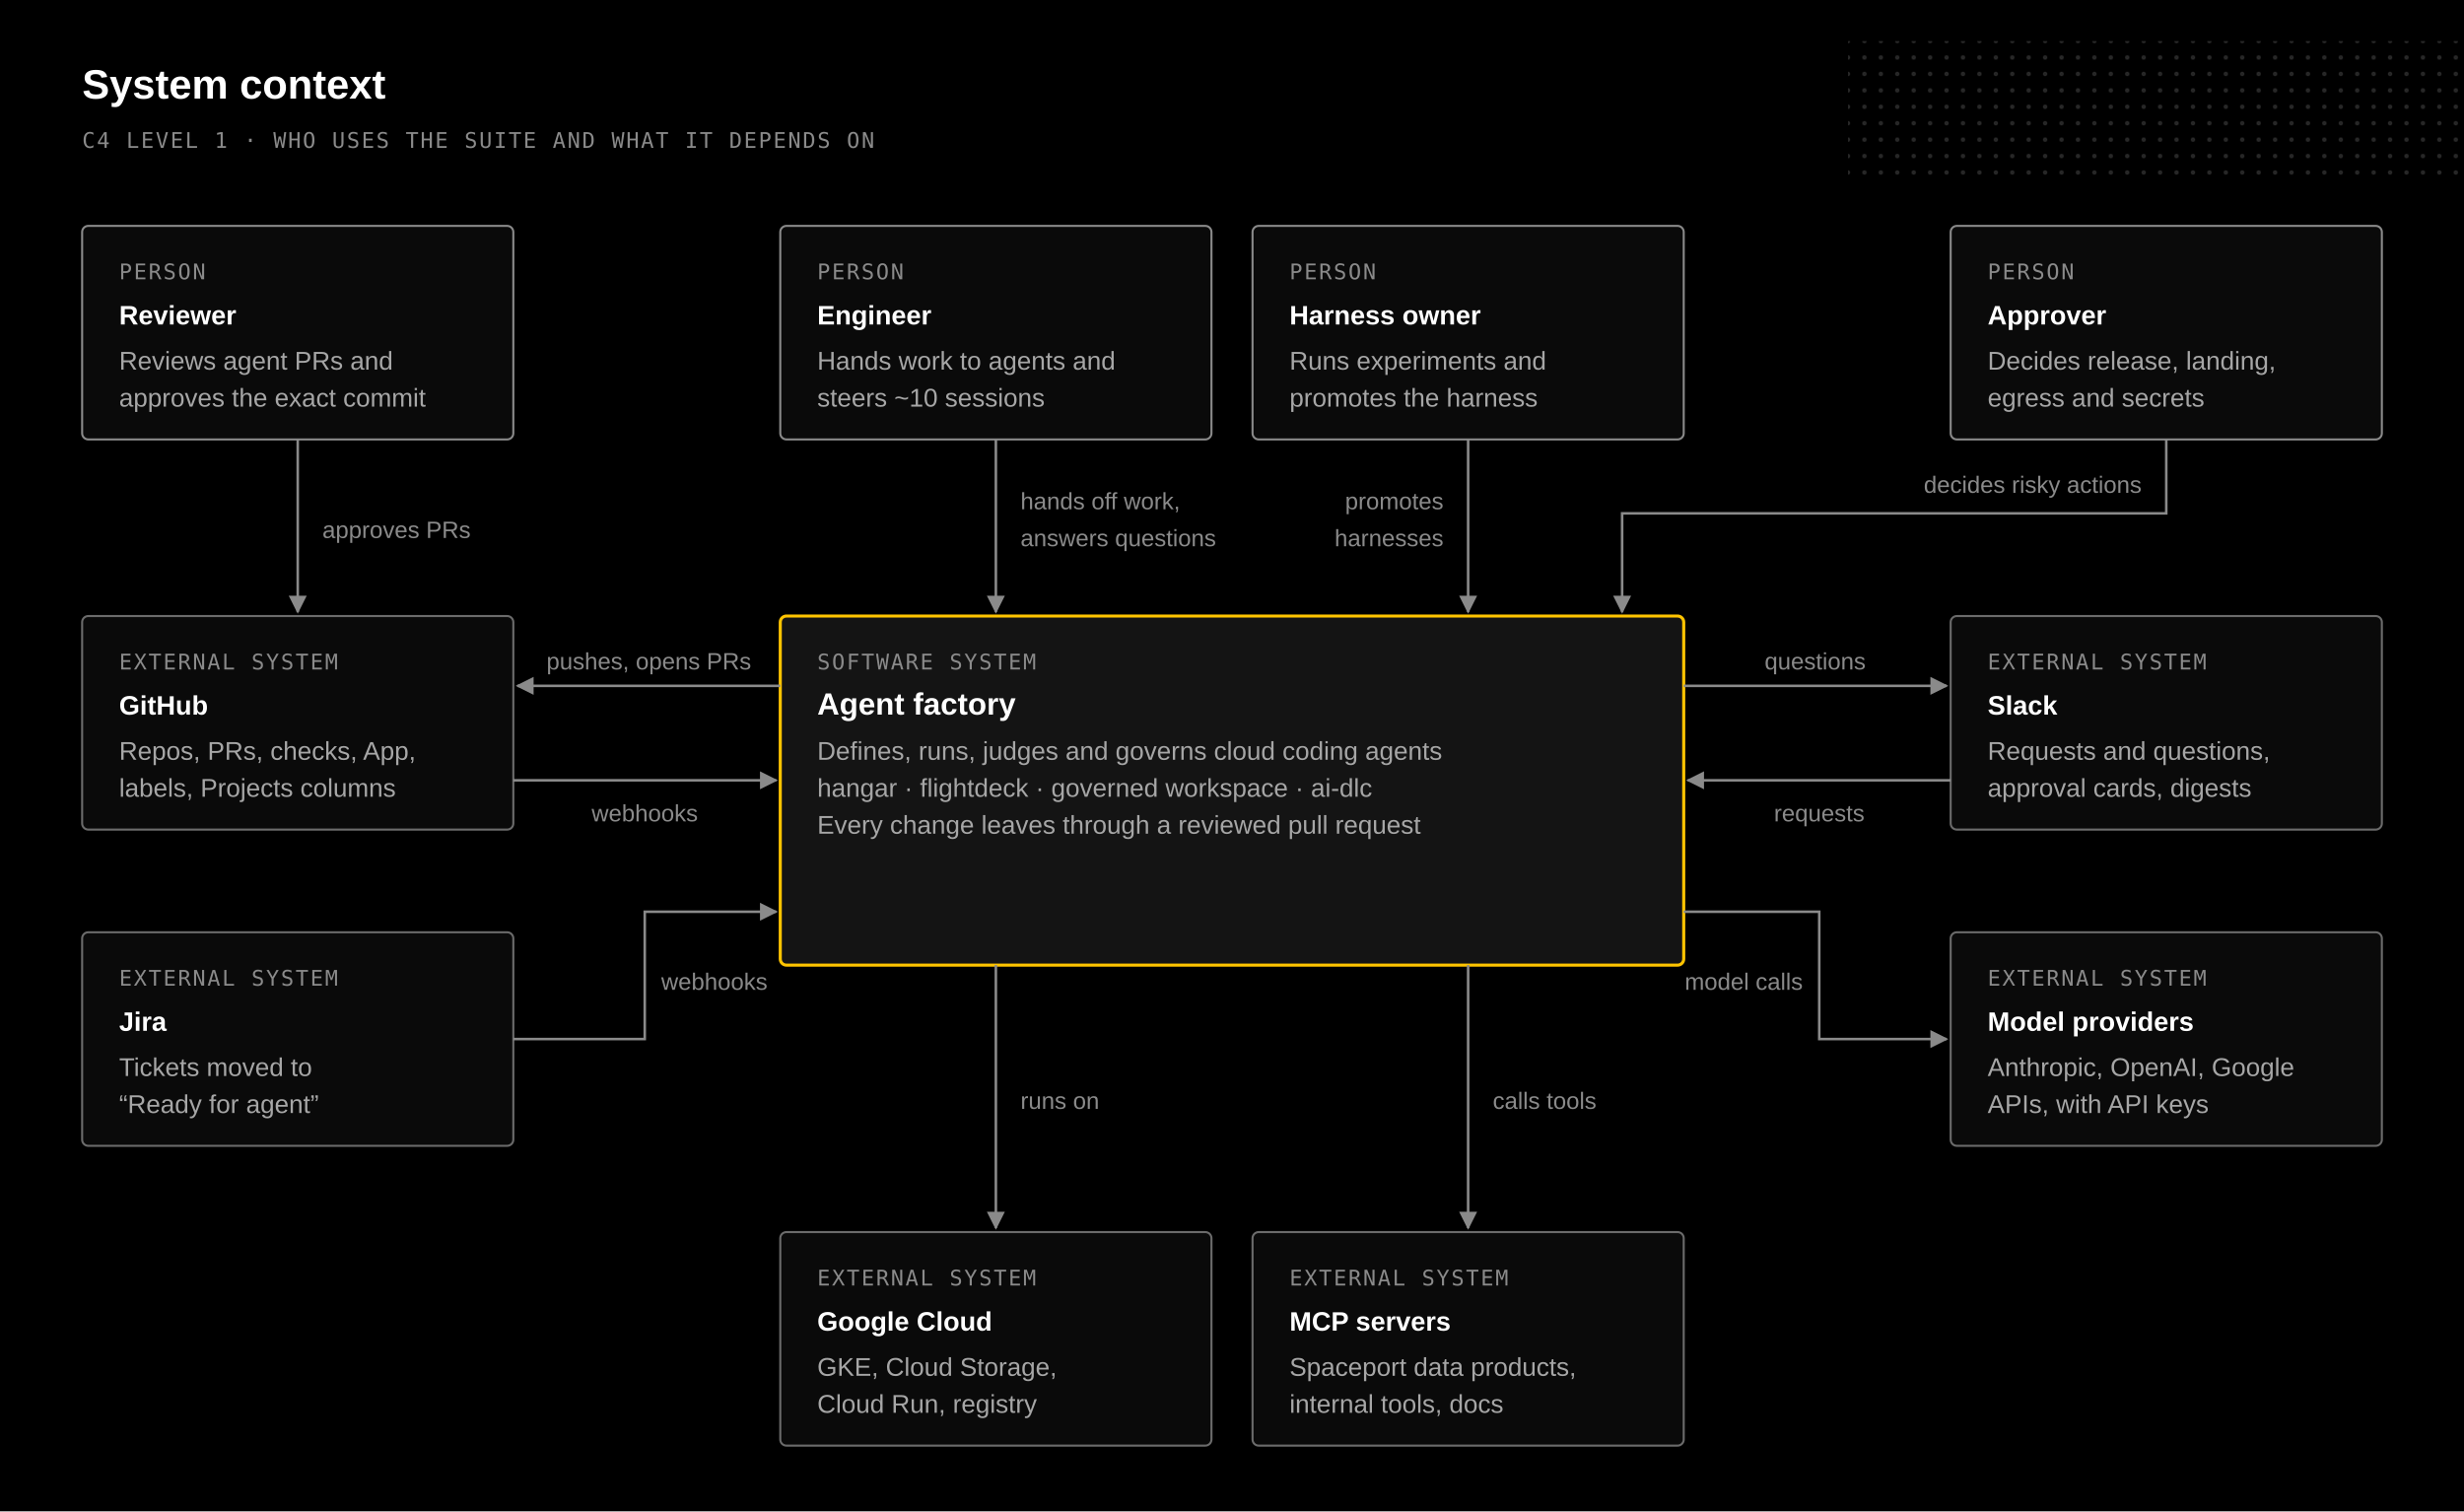
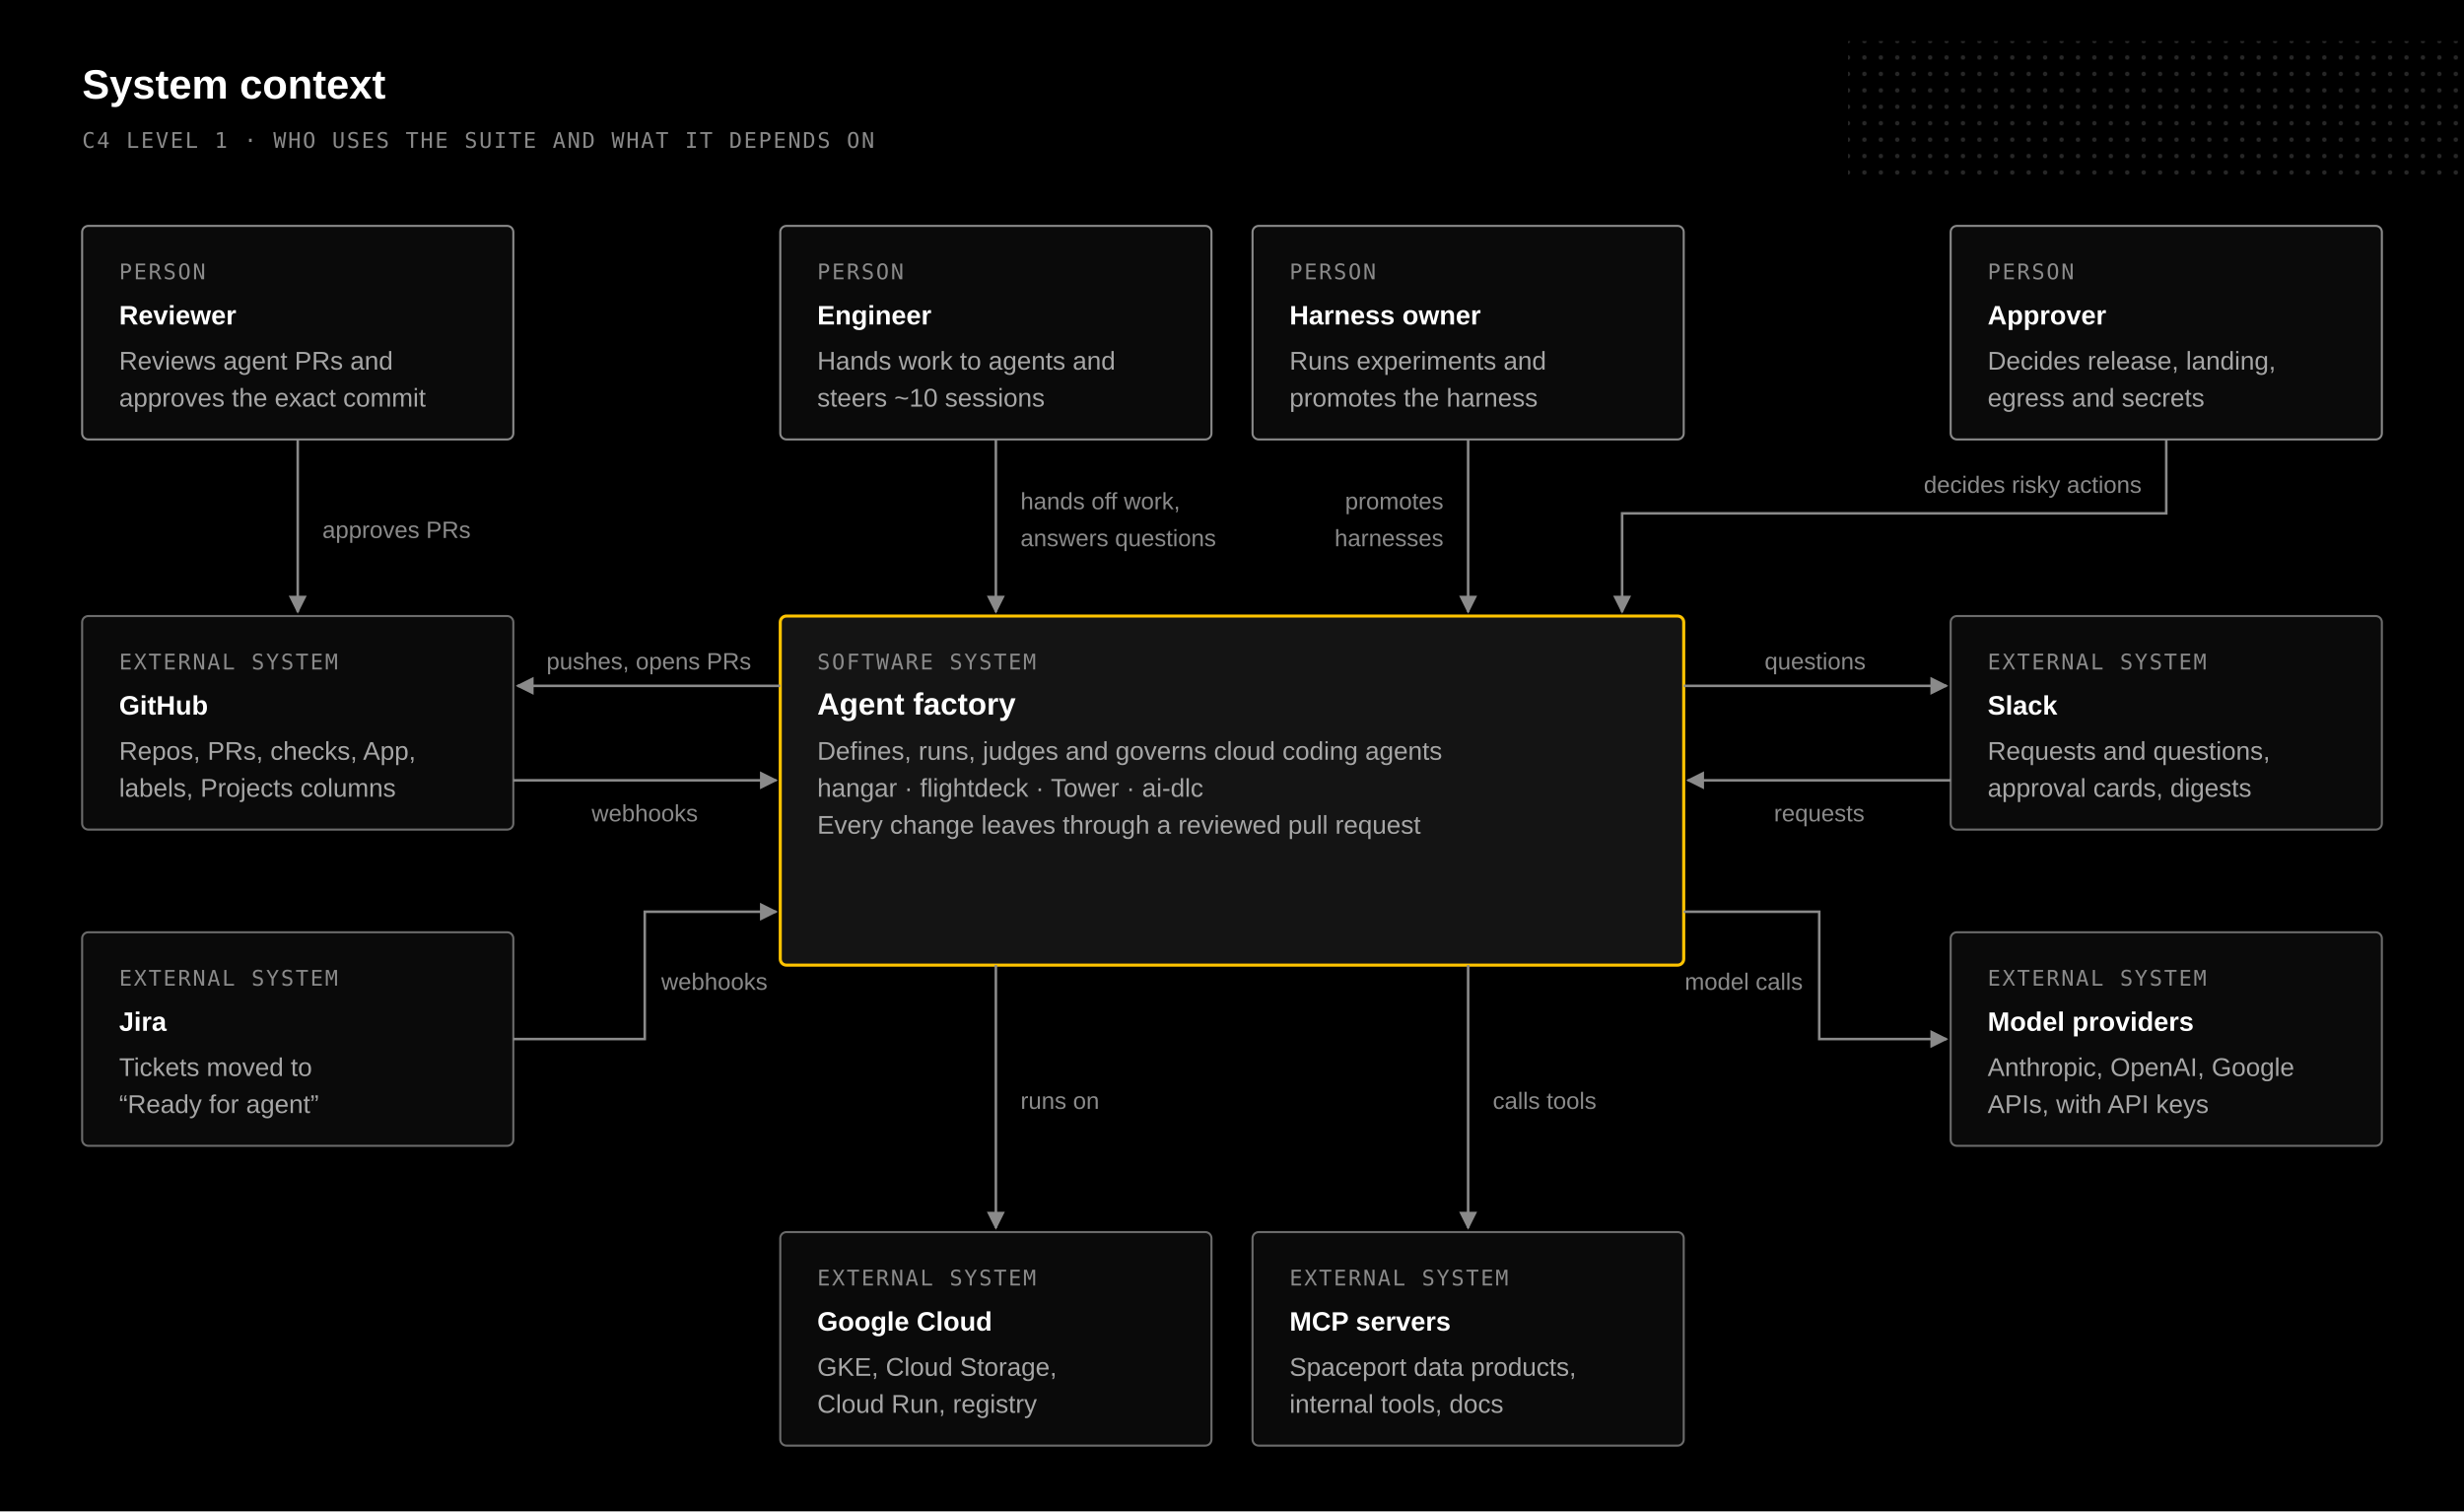
<svg xmlns="http://www.w3.org/2000/svg" class="af-d" viewBox="0 0 1200 736" role="img" aria-label="System context">
  <style>
  .af-d .bg { fill: var(--af-canvas, #000); }
  .af-d .box { fill: var(--af-raised, #141414); }
  .af-d .box-hub { fill: var(--af-raised, #141414); stroke: var(--af-brand-line, #FFC400); stroke-width: 1.5; }
  .af-d .box-plan { fill: none; stroke: var(--af-line-strong, #6B6B6B); stroke-width: 1; stroke-dasharray: 4 4; }
  .af-d .box-ext { fill: var(--af-surface, #0A0A0A); stroke: var(--af-line-strong, #6B6B6B); stroke-width: 1; }
  .af-d .person { fill: var(--af-surface, #0A0A0A); stroke: var(--af-fg-subtle, #8A8A8A); stroke-width: 1; }
  .af-d .bound { fill: none; stroke: var(--af-rule, #3A3A3A); stroke-width: 1; stroke-dasharray: 2 5; }
  .af-d .bound-fill { fill: var(--af-surface, #0A0A0A); }
  .af-d .name { font: 700 15px "Archivo", "Helvetica Neue", Arial, sans-serif; font-stretch: 125%; fill: var(--af-fg, #fff); }
  .af-d .name-s { font: 700 13px "Archivo", "Helvetica Neue", Arial, sans-serif; font-stretch: 125%; fill: var(--af-fg, #fff); }
  .af-d .title { font: 700 20px "Archivo", "Helvetica Neue", Arial, sans-serif; font-stretch: 125%; fill: var(--af-fg, #fff); }
  .af-d .body { font: 400 12.5px "Red Hat Text", "Helvetica Neue", Arial, sans-serif; fill: var(--af-fg-muted, #A6A6A6); }
  .af-d .lbl { font: 500 10.5px "DM Mono", ui-monospace, Menlo, monospace; letter-spacing: .08em; fill: var(--af-fg-subtle, #8A8A8A); }
  .af-d .lbl-hi { font: 500 10.5px "DM Mono", ui-monospace, Menlo, monospace; letter-spacing: .08em; fill: var(--af-brand-text, #FFC400); }
  .af-d .edge { fill: none; stroke: var(--af-fg-subtle, #8A8A8A); stroke-width: 1.25; }
  .af-d .edge-plan { fill: none; stroke: var(--af-fg-subtle, #8A8A8A); stroke-width: 1.25; stroke-dasharray: 5 4; }
  .af-d .elabel { font: 400 11.5px "Red Hat Text", "Helvetica Neue", Arial, sans-serif; fill: var(--af-fg-subtle, #8A8A8A); }
  .af-d .arrowhead { fill: var(--af-fg-subtle, #8A8A8A); }
  .af-d .dot { fill: var(--af-dot, #262626); }
</style>
  <defs>
    <marker id="system-context-arrow" viewBox="0 0 10 10" refX="9" refY="5" markerWidth="7" markerHeight="7" orient="auto-start-reverse">
      <path class="arrowhead" d="M0 0L10 5L0 10z" />
    </marker>
  </defs>
  <rect class="bg" width="1200" height="736" />
  <pattern id="system-context-dots" width="8" height="8" patternUnits="userSpaceOnUse">
    <circle class="dot" cx="4" cy="4" r="1.1" />
  </pattern>
  <rect x="900" y="20" width="300" height="70" fill="url(#system-context-dots)" />
  <text class="title" x="40" y="48" text-anchor="start">System context</text>
  <text class="lbl" x="40" y="72" text-anchor="start">C4 LEVEL 1  ·  WHO USES THE SUITE AND WHAT IT DEPENDS ON</text>
  <rect class="person" x="40" y="110" width="210" height="104" rx="3" />
  <text class="lbl" x="58" y="136">PERSON</text>
  <text class="name-s" x="58" y="158">Reviewer</text>
  <text class="body" x="58" y="180">Reviews agent PRs and</text>
  <text class="body" x="58" y="198">approves the exact commit</text>
  <rect class="person" x="380" y="110" width="210" height="104" rx="3" />
  <text class="lbl" x="398" y="136">PERSON</text>
  <text class="name-s" x="398" y="158">Engineer</text>
  <text class="body" x="398" y="180">Hands work to agents and</text>
  <text class="body" x="398" y="198">steers ~10 sessions</text>
  <rect class="person" x="610" y="110" width="210" height="104" rx="3" />
  <text class="lbl" x="628" y="136">PERSON</text>
  <text class="name-s" x="628" y="158">Harness owner</text>
  <text class="body" x="628" y="180">Runs experiments and</text>
  <text class="body" x="628" y="198">promotes the harness</text>
  <rect class="person" x="950" y="110" width="210" height="104" rx="3" />
  <text class="lbl" x="968" y="136">PERSON</text>
  <text class="name-s" x="968" y="158">Approver</text>
  <text class="body" x="968" y="180">Decides release, landing,</text>
  <text class="body" x="968" y="198">egress and secrets</text>
  <rect class="box-hub" x="380" y="300" width="440" height="170" rx="3" />
  <text class="lbl" x="398" y="326">SOFTWARE SYSTEM</text>
  <text class="name" x="398" y="348">Agent factory</text>
  <text class="body" x="398" y="370">Defines, runs, judges and governs cloud coding agents</text>
-   <text class="body" x="398" y="388">hangar · flightdeck · governed workspace · ai-dlc</text>
+   <text class="body" x="398" y="388">hangar · flightdeck · Tower · ai-dlc</text>
  <text class="body" x="398" y="406">Every change leaves through a reviewed pull request</text>
  <rect class="box-ext" x="40" y="300" width="210" height="104" rx="3" />
  <text class="lbl" x="58" y="326">EXTERNAL SYSTEM</text>
  <text class="name-s" x="58" y="348">GitHub</text>
  <text class="body" x="58" y="370">Repos, PRs, checks, App,</text>
  <text class="body" x="58" y="388">labels, Projects columns</text>
  <rect class="box-ext" x="40" y="454" width="210" height="104" rx="3" />
  <text class="lbl" x="58" y="480">EXTERNAL SYSTEM</text>
  <text class="name-s" x="58" y="502">Jira</text>
  <text class="body" x="58" y="524">Tickets moved to</text>
  <text class="body" x="58" y="542">“Ready for agent”</text>
  <rect class="box-ext" x="950" y="300" width="210" height="104" rx="3" />
  <text class="lbl" x="968" y="326">EXTERNAL SYSTEM</text>
  <text class="name-s" x="968" y="348">Slack</text>
  <text class="body" x="968" y="370">Requests and questions,</text>
  <text class="body" x="968" y="388">approval cards, digests</text>
  <rect class="box-ext" x="950" y="454" width="210" height="104" rx="3" />
  <text class="lbl" x="968" y="480">EXTERNAL SYSTEM</text>
  <text class="name-s" x="968" y="502">Model providers</text>
  <text class="body" x="968" y="524">Anthropic, OpenAI, Google</text>
  <text class="body" x="968" y="542">APIs, with API keys</text>
  <rect class="box-ext" x="380" y="600" width="210" height="104" rx="3" />
  <text class="lbl" x="398" y="626">EXTERNAL SYSTEM</text>
  <text class="name-s" x="398" y="648">Google Cloud</text>
  <text class="body" x="398" y="670">GKE, Cloud Storage,</text>
  <text class="body" x="398" y="688">Cloud Run, registry</text>
  <rect class="box-ext" x="610" y="600" width="210" height="104" rx="3" />
  <text class="lbl" x="628" y="626">EXTERNAL SYSTEM</text>
  <text class="name-s" x="628" y="648">MCP servers</text>
  <text class="body" x="628" y="670">Spaceport data products,</text>
  <text class="body" x="628" y="688">internal tools, docs</text>
  <path class="edge" d="M145 214V298" marker-end="url(#system-context-arrow)" />
  <text class="elabel" x="157" y="262" text-anchor="start">approves PRs</text>
  <path class="edge" d="M485 214V298" marker-end="url(#system-context-arrow)" />
  <text class="elabel" x="497" y="248" text-anchor="start">hands off work,</text>
  <text class="elabel" x="497" y="266" text-anchor="start">answers questions</text>
  <path class="edge" d="M715 214V298" marker-end="url(#system-context-arrow)" />
  <text class="elabel" x="703" y="248" text-anchor="end">promotes</text>
  <text class="elabel" x="703" y="266" text-anchor="end">harnesses</text>
  <path class="edge" d="M1055 214V250H790V298" marker-end="url(#system-context-arrow)" />
  <text class="elabel" x="1043" y="240" text-anchor="end">decides risky actions</text>
  <path class="edge" d="M380 334H252" marker-end="url(#system-context-arrow)" />
  <text class="elabel" x="316" y="326" text-anchor="middle">pushes, opens PRs</text>
  <path class="edge" d="M250 380H378" marker-end="url(#system-context-arrow)" />
  <text class="elabel" x="314" y="400" text-anchor="middle">webhooks</text>
  <path class="edge" d="M250 506H314V444H378" marker-end="url(#system-context-arrow)" />
  <text class="elabel" x="322" y="482" text-anchor="start">webhooks</text>
  <path class="edge" d="M820 334H948" marker-end="url(#system-context-arrow)" />
  <text class="elabel" x="884" y="326" text-anchor="middle">questions</text>
  <path class="edge" d="M950 380H822" marker-end="url(#system-context-arrow)" />
  <text class="elabel" x="886" y="400" text-anchor="middle">requests</text>
  <path class="edge" d="M820 444H886V506H948" marker-end="url(#system-context-arrow)" />
  <text class="elabel" x="878" y="482" text-anchor="end">model calls</text>
  <path class="edge" d="M485 470V598" marker-end="url(#system-context-arrow)" />
  <text class="elabel" x="497" y="540" text-anchor="start">runs on</text>
  <path class="edge" d="M715 470V598" marker-end="url(#system-context-arrow)" />
  <text class="elabel" x="727" y="540" text-anchor="start">calls tools</text>
</svg>
